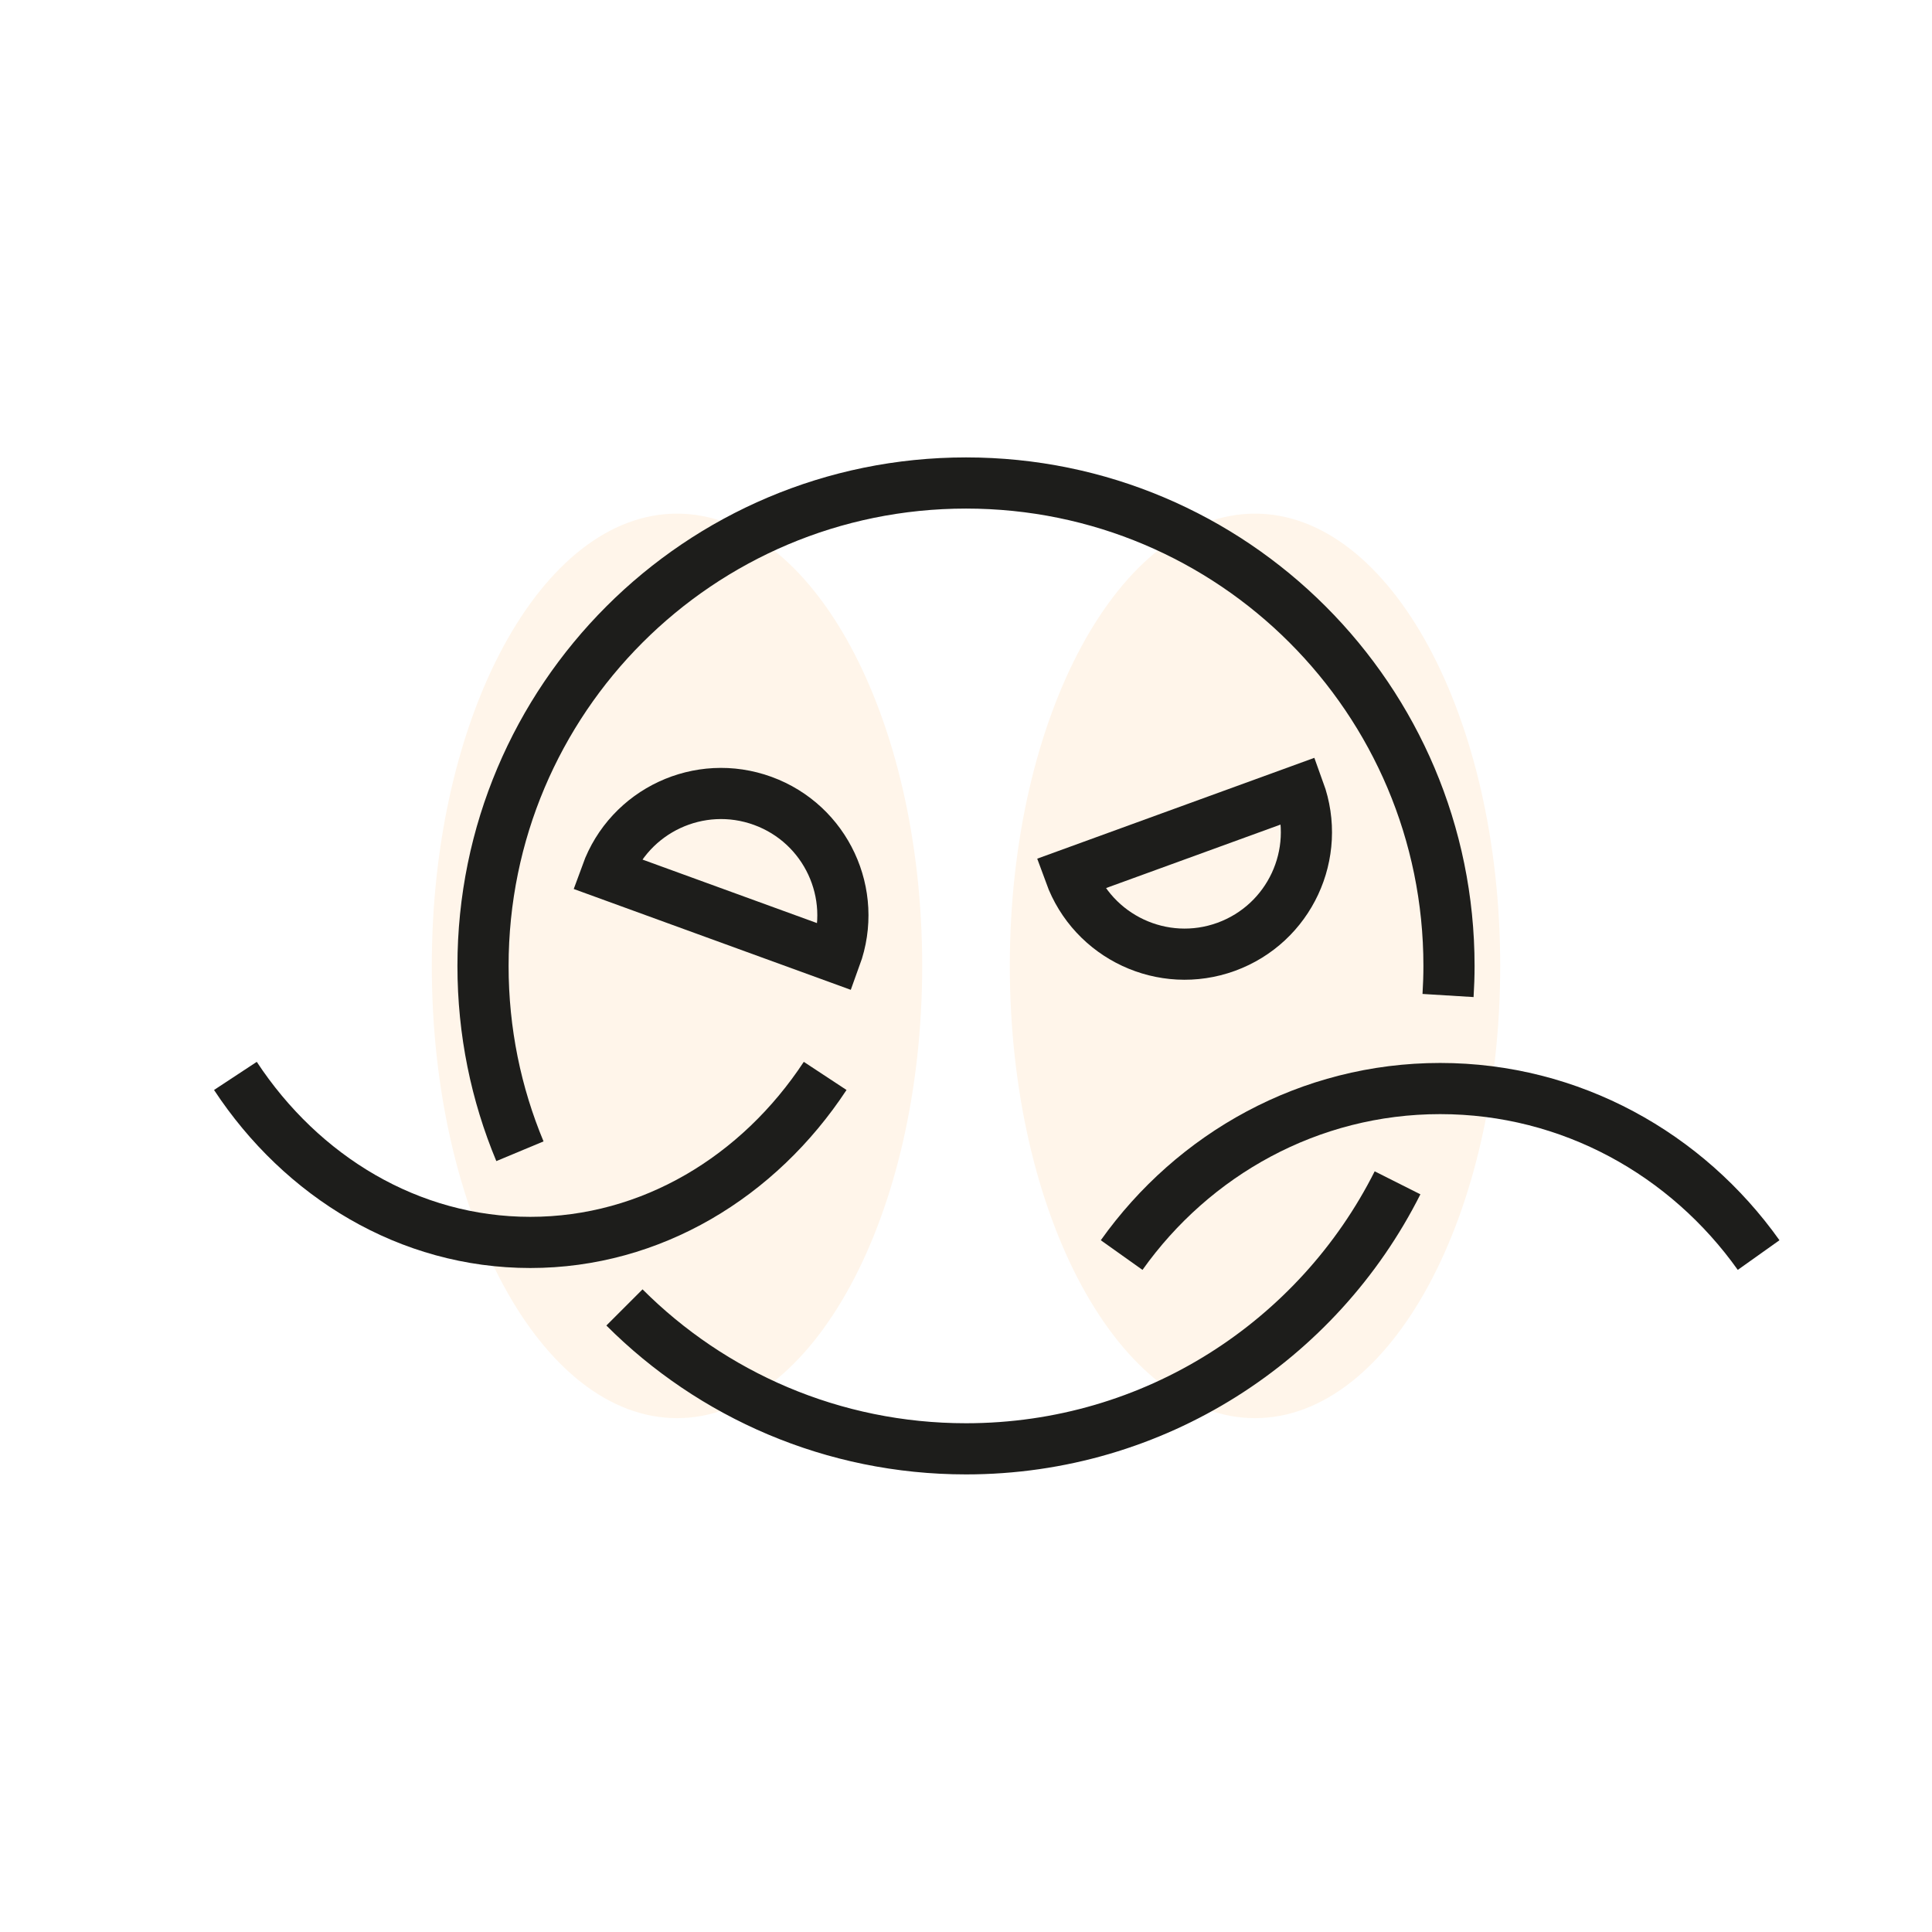
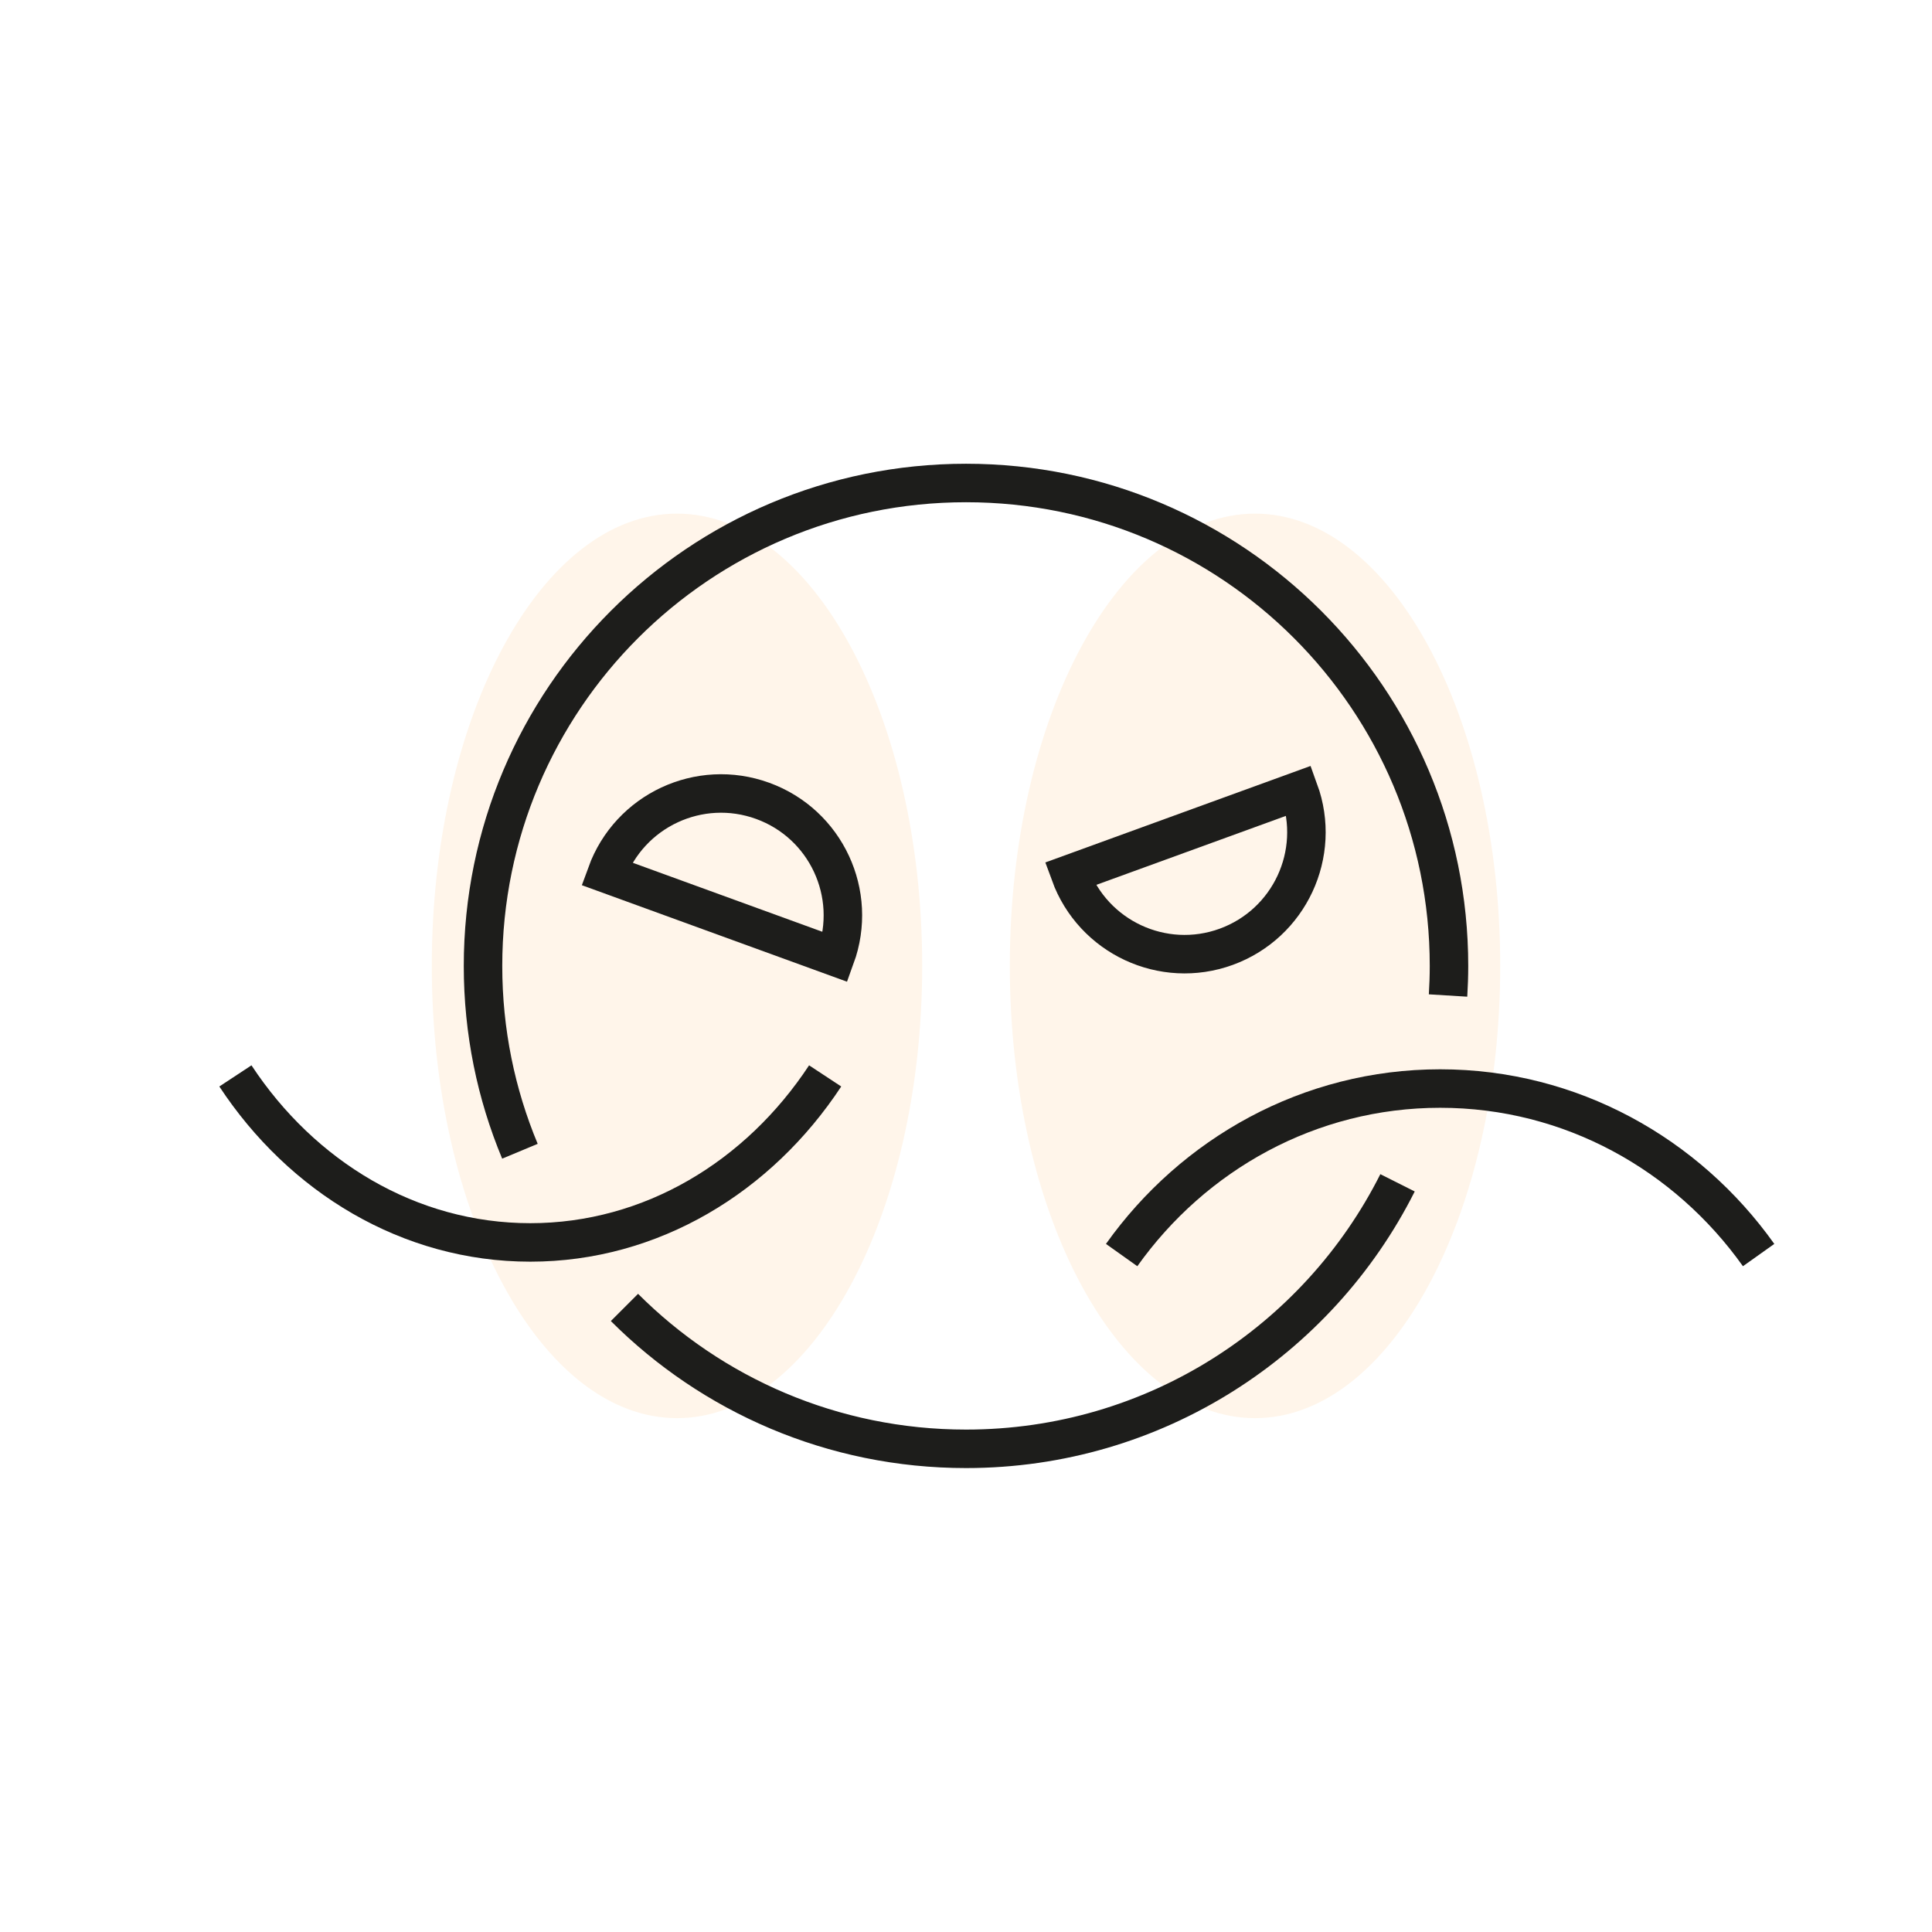
<svg xmlns="http://www.w3.org/2000/svg" viewBox="329.084 346.859 151.05 151.05">
  <defs />
  <path fill-rule="nonzero" fill="rgb(100%, 96.1%, 91.8%)" fill-opacity="1" d="M 362.844 422.375 C 362.844 441.906 371.43 457.734 382.016 457.734 C 392.602 457.734 401.184 441.906 401.184 422.375 C 401.184 402.848 392.602 387.016 382.016 387.016 C 371.43 387.016 362.844 402.848 362.844 422.375 " />
  <path fill-rule="nonzero" fill="rgb(100%, 96.1%, 91.8%)" fill-opacity="1" d="M 446.375 422.375 C 446.375 441.906 437.789 457.734 427.203 457.734 C 416.617 457.734 408.035 441.906 408.035 422.375 C 408.035 402.848 416.617 387.016 427.203 387.016 C 437.789 387.016 446.375 402.848 446.375 422.375 " />
-   <path fill="none" stroke-width="4" stroke-linecap="butt" stroke-linejoin="miter" stroke="rgb(11.4%, 11.4%, 10.599%)" stroke-opacity="1" stroke-miterlimit="10" d="M 0.002 -0.001 C 5.197 -7.891 13.592 -13.02 23.057 -13.02 C 32.521 -13.02 40.916 -7.891 46.111 -0.001 " transform="matrix(1, 0, 0, -1, 347.4864, 430.976)" />
-   <path fill="none" stroke-width="4" stroke-linecap="butt" stroke-linejoin="miter" stroke="rgb(11.4%, 11.4%, 10.599%)" stroke-opacity="1" stroke-miterlimit="10" d="M -0.001 0.001 C -5.611 7.891 -14.677 13.02 -24.9 13.02 C -35.122 13.02 -44.189 7.891 -49.802 0.001 " transform="matrix(1, 0, 0, -1, 466.5794, 444.9849)" />
-   <path fill="none" stroke-width="4" stroke-linecap="butt" stroke-linejoin="miter" stroke="rgb(11.4%, 11.4%, 10.599%)" stroke-opacity="1" stroke-miterlimit="10" d="M 0 -0.002 C 1.797 -4.939 -0.746 -10.408 -5.695 -12.213 C -10.64 -14.013 -16.105 -11.455 -17.906 -6.517 Z M 0 -0.002 " transform="matrix(1, 0, 0, -1, 430.6481, 408.6703)" />
-   <path fill="none" stroke-width="4" stroke-linecap="butt" stroke-linejoin="miter" stroke="rgb(11.4%, 11.4%, 10.599%)" stroke-opacity="1" stroke-miterlimit="10" d="M 0 -0.001 C 1.797 4.94 7.262 7.495 12.211 5.694 C 17.16 3.893 19.703 -1.575 17.903 -6.517 Z M 0 -0.001 " transform="matrix(1, 0, 0, -1, 376.5036, 415.1668)" />
-   <path fill="none" stroke-width="4" stroke-linecap="butt" stroke-linejoin="miter" stroke="rgb(11.4%, 11.4%, 10.599%)" stroke-opacity="1" stroke-miterlimit="10" d="M -0.001 -0.001 C -1.864 4.464 -2.887 9.35 -2.887 14.487 C -2.887 35.339 14.019 52.245 34.878 52.245 C 55.73 52.245 72.636 35.339 72.636 14.487 C 72.636 13.714 72.609 12.94 72.562 12.175 " transform="matrix(1, 0, 0, -1, 369.7349, 436.8661)" />
-   <path fill="none" stroke-width="4" stroke-linecap="butt" stroke-linejoin="miter" stroke="rgb(11.4%, 11.4%, 10.599%)" stroke-opacity="1" stroke-miterlimit="10" d="M 0 -0.002 C 6.832 -6.834 16.278 -11.056 26.707 -11.056 C 41.465 -11.056 54.239 -2.591 60.442 9.741 " transform="matrix(1, 0, 0, -1, 377.9059, 449.0765)" />
+   <path fill="none" stroke-width="3.009" stroke-linecap="butt" stroke-linejoin="miter" stroke="rgb(11.4%, 11.4%, 10.599%)" stroke-opacity="1" stroke-miterlimit="10" d="M 0.002 -0.001 C 5.197 -7.891 13.592 -13.02 23.057 -13.02 C 32.521 -13.02 40.916 -7.891 46.111 -0.001 " transform="matrix(1, 0, 0, -1, 347.4864, 430.976)" />
+   <path fill="none" stroke-width="3.009" stroke-linecap="butt" stroke-linejoin="miter" stroke="rgb(11.4%, 11.4%, 10.599%)" stroke-opacity="1" stroke-miterlimit="10" d="M -0.001 0.001 C -5.611 7.891 -14.677 13.02 -24.9 13.02 C -35.122 13.02 -44.189 7.891 -49.802 0.001 " transform="matrix(1, 0, 0, -1, 466.5794, 444.9849)" />
+   <path fill="none" stroke-width="3.009" stroke-linecap="butt" stroke-linejoin="miter" stroke="rgb(11.4%, 11.4%, 10.599%)" stroke-opacity="1" stroke-miterlimit="10" d="M 0 -0.002 C 1.797 -4.939 -0.746 -10.408 -5.695 -12.213 C -10.64 -14.013 -16.105 -11.455 -17.906 -6.517 Z M 0 -0.002 " transform="matrix(1, 0, 0, -1, 430.6481, 408.6703)" />
+   <path fill="none" stroke-width="3.009" stroke-linecap="butt" stroke-linejoin="miter" stroke="rgb(11.4%, 11.4%, 10.599%)" stroke-opacity="1" stroke-miterlimit="10" d="M 0 -0.001 C 1.797 4.94 7.262 7.495 12.211 5.694 C 17.16 3.893 19.703 -1.575 17.903 -6.517 Z M 0 -0.001 " transform="matrix(1, 0, 0, -1, 376.5036, 415.1668)" />
+   <path fill="none" stroke-width="3.009" stroke-linecap="butt" stroke-linejoin="miter" stroke="rgb(11.4%, 11.4%, 10.599%)" stroke-opacity="1" stroke-miterlimit="10" d="M -0.001 -0.001 C -1.864 4.464 -2.887 9.35 -2.887 14.487 C -2.887 35.339 14.019 52.245 34.878 52.245 C 55.73 52.245 72.636 35.339 72.636 14.487 C 72.636 13.714 72.609 12.94 72.562 12.175 " transform="matrix(1, 0, 0, -1, 369.7349, 436.8661)" />
+   <path fill="none" stroke-width="3.009" stroke-linecap="butt" stroke-linejoin="miter" stroke="rgb(11.4%, 11.4%, 10.599%)" stroke-opacity="1" stroke-miterlimit="10" d="M 0 -0.002 C 6.832 -6.834 16.278 -11.056 26.707 -11.056 C 41.465 -11.056 54.239 -2.591 60.442 9.741 " transform="matrix(1, 0, 0, -1, 377.9059, 449.0765)" />
</svg>
